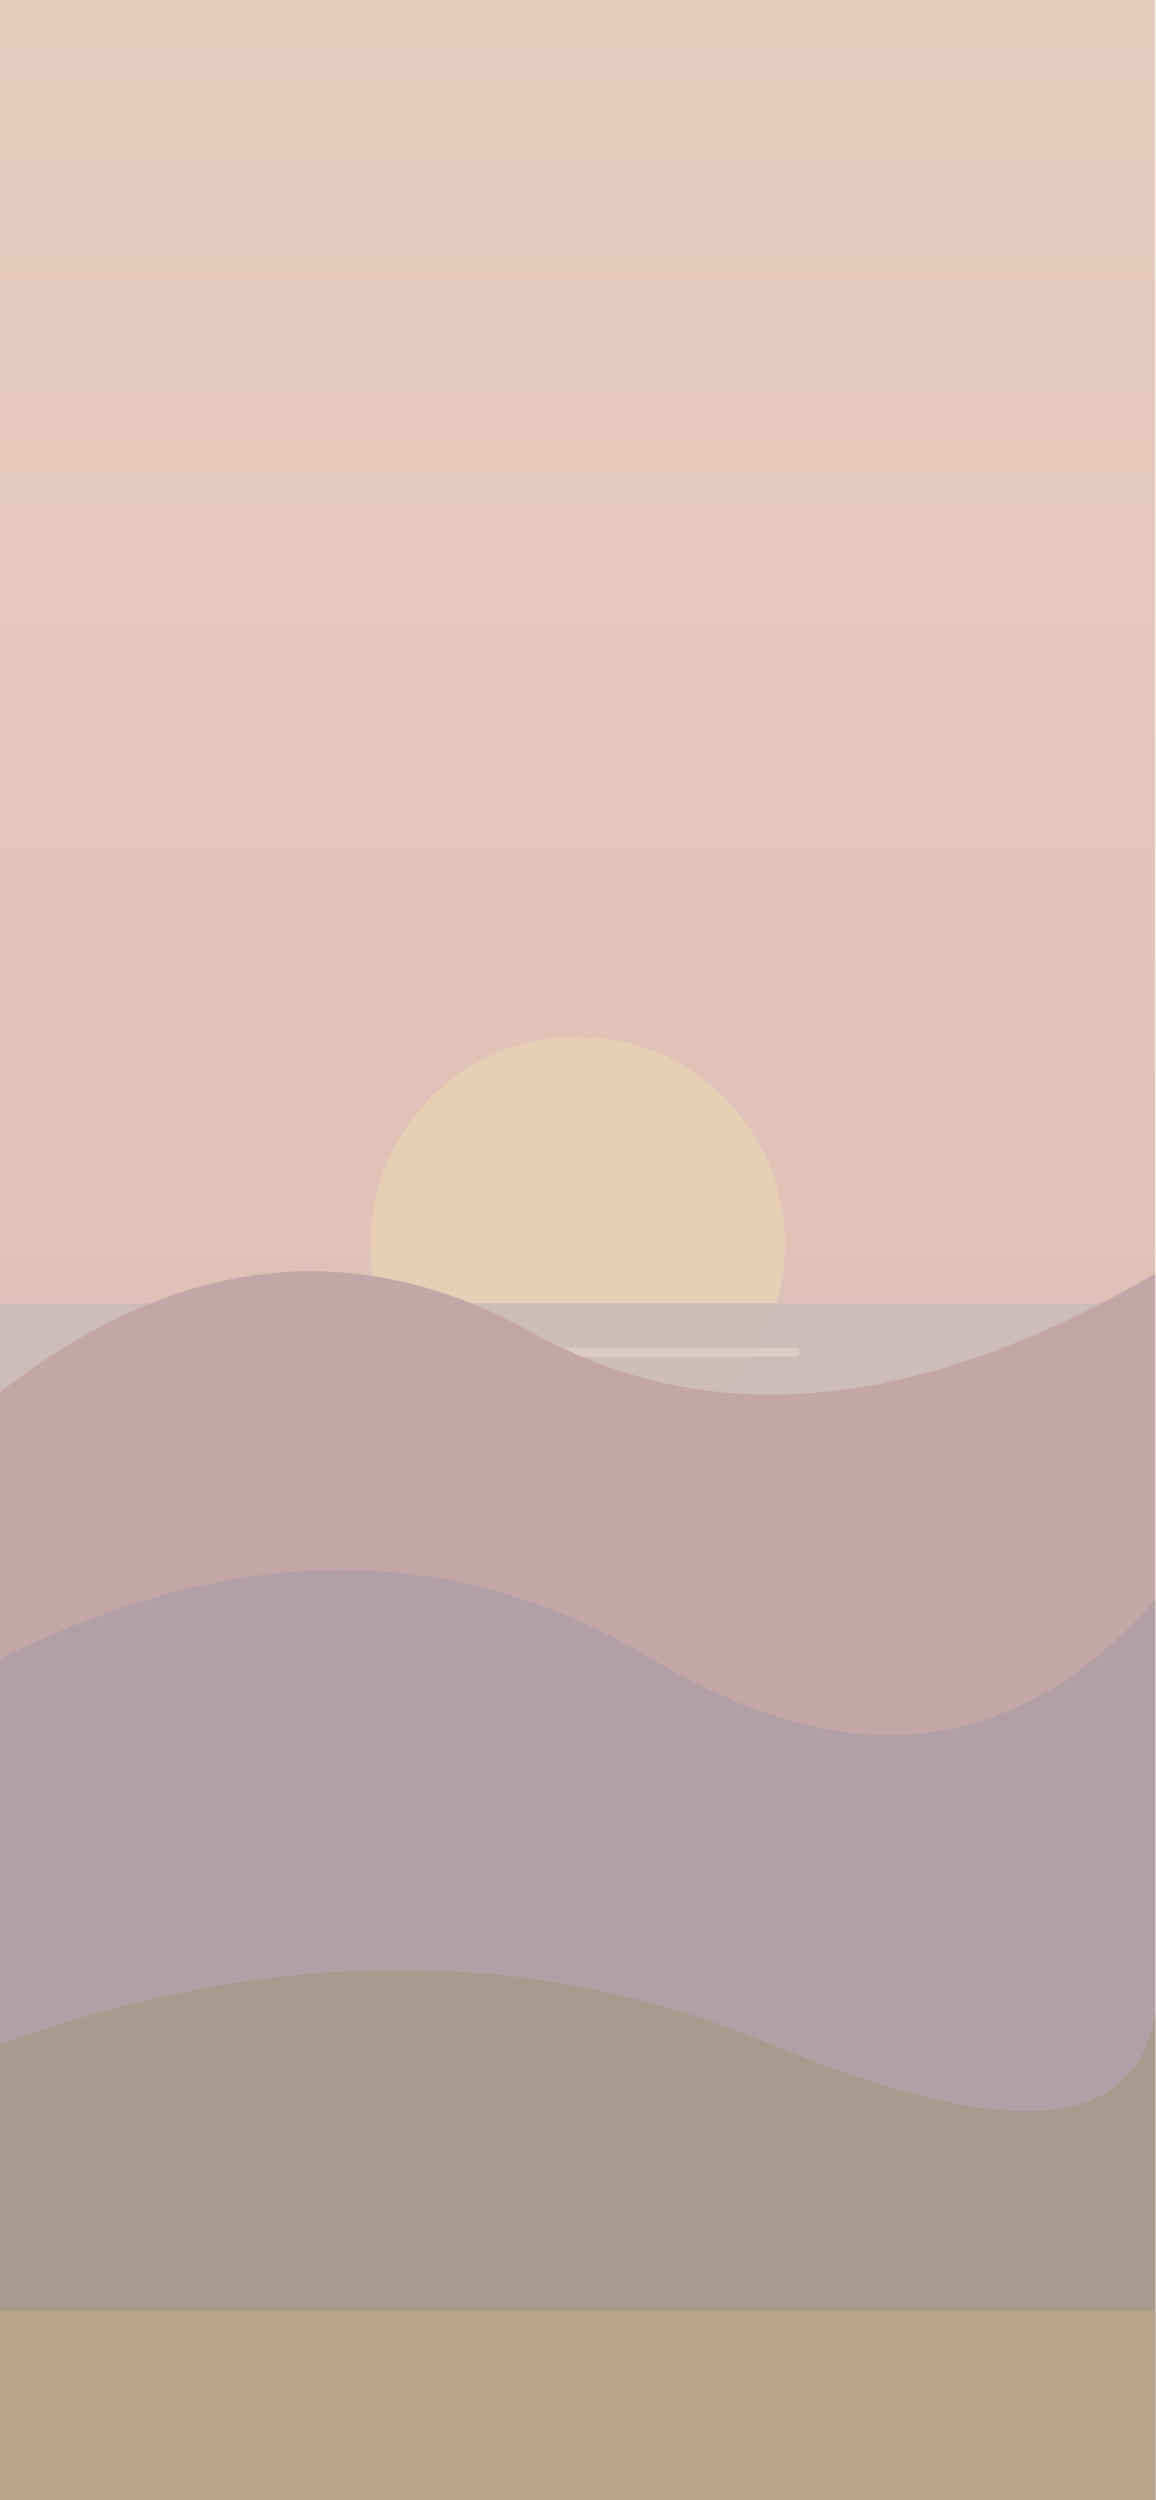
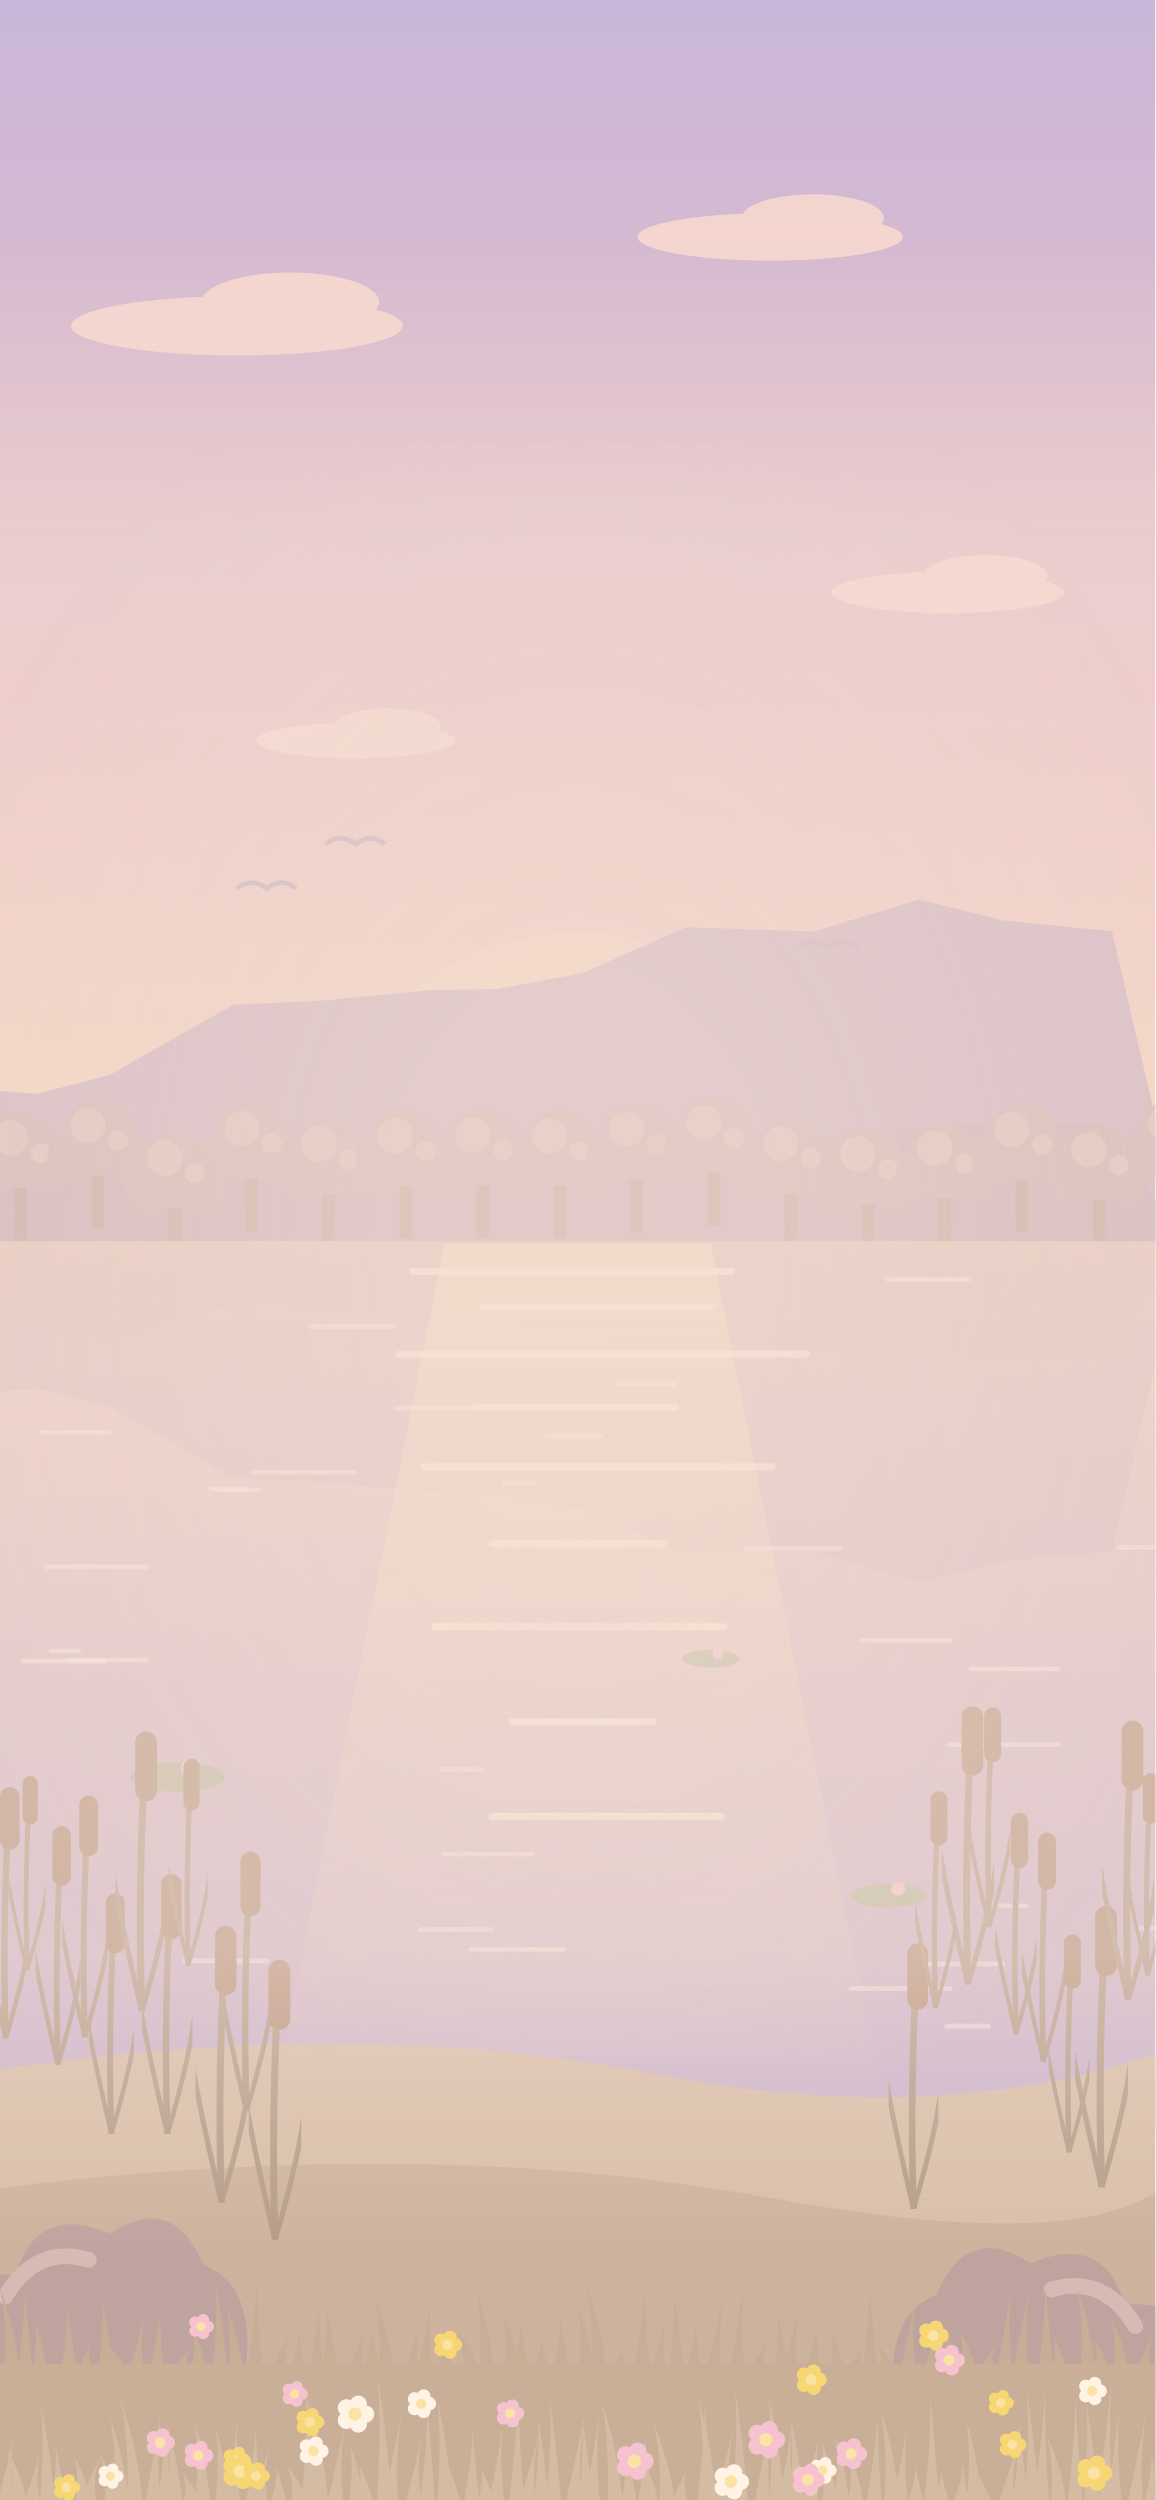
- <svg xmlns="http://www.w3.org/2000/svg" viewBox="0 0 390 844" preserveAspectRatio="xMidYMid slice" data-theme="sunset">
+ <svg xmlns="http://www.w3.org/2000/svg" viewBox="0 0 390 844" preserveAspectRatio="xMidYMid slice" data-theme="sunset" data-v="5">
  <defs>
+     <symbol id="pine" viewBox="0 0 40 80">
+       <path d="M20 0L34 30H27L38 52H29L40 72H0L11 52H2L13 30H6z" />
+       <rect x="17" y="70" width="6" height="10" />
+     </symbol>
+     <symbol id="tree" viewBox="0 0 80 110">
+       <rect x="35" y="60" width="10" height="50" fill="#B39A8C" />
+       <circle cx="40" cy="38" r="30" fill="#C7A7A8" />
+       <circle cx="20" cy="52" r="20" fill="#C7A7A8" />
+       <circle cx="60" cy="52" r="20" fill="#C7A7A8" />
+       <circle cx="32" cy="28" r="14" fill="#D8BAB4" />
+       <circle cx="56" cy="40" r="8" fill="#D8BAB4" />
+     </symbol>
+     <symbol id="bush" viewBox="0 0 60 34">
+       <path d="M0 34Q2 14 16 16Q20 2 34 8Q46 0 52 14Q62 18 60 34z" fill="#BFA39F" />
+       <path d="M14 20Q20 10 30 13" stroke="#D8BAB4" stroke-width="3" fill="none" stroke-linecap="round" />
+     </symbol>
+     <symbol id="flw" viewBox="-6 -6 12 12">
+       <circle cx="3.2" cy="0" r="2.6" />
+       <circle cx="1" cy="3" r="2.6" />
+       <circle cx="-2.6" cy="1.9" r="2.6" />
+       <circle cx="-2.6" cy="-1.9" r="2.6" />
+       <circle cx="1" cy="-3" r="2.6" />
+       <circle r="2" fill="#FBE3A6" />
+     </symbol>
+     <symbol id="msh" viewBox="0 0 20 20">
+       <path d="M7 11h6l1 9H6z" fill="#F4ECDD" />
+       <path d="M0 12Q10-4 20 12z" fill="#E59D8C" />
+       <circle cx="6" cy="8" r="1.6" fill="#FFF8EE" />
+       <circle cx="12" cy="6" r="1.3" fill="#FFF8EE" />
+       <circle cx="15" cy="10" r="1" fill="#FFF8EE" />
+     </symbol>
+     <symbol id="reed" viewBox="0 0 12 70">
+       <path d="M6 70Q5 40 7 8" stroke="#B49C88" stroke-width="1.6" fill="none" />
+       <rect x="4.5" y="6" width="5" height="16" rx="2.5" fill="#B59078" />
+       <path d="M6 70Q0 45-2 30M6 70Q12 50 13 38" stroke="#B49C88" stroke-width="1.2" fill="none" />
+     </symbol>
+     <symbol id="spine" viewBox="0 0 40 80">
+       <path d="M20 0L34 30H27L38 52H29L40 72H0L11 52H2L13 30H6z" fill="#889" />
+       <path d="M20 0L28 16Q20 20 12 16zM13 30Q20 35 27 30L31 38Q20 44 9 38zM11 52Q20 58 29 52L33 60Q20 66 7 60z" fill="#F6F8FC" />
+       <rect x="17" y="72" width="6" height="8" fill="#B39A8C" />
+     </symbol>
    <linearGradient id="sky" x1="0" y1="0" x2="0" y2="1">
-       <stop offset="0" stop-color="#E6CDBE" />
-       <stop offset="1" stop-color="#D9B7B0" />
-     </linearGradient>
+       <stop offset="0" stop-color="#C9B6D9" />
+       <stop offset="0.3" stop-color="#EBC0C3" />
+       <stop offset="0.48" stop-color="#F8D6B6" />
+     </linearGradient>
+     <linearGradient id="lake" x1="0" y1="0" x2="0" y2="1">
+       <stop offset="0" stop-color="#F2CFB9" />
+       <stop offset="0.5" stop-color="#D9BBC6" />
+       <stop offset="1" stop-color="#C8B3CF" />
+     </linearGradient>
+     <linearGradient id="sunR" x1="0" y1="0" x2="0" y2="1">
+       <stop offset="0" stop-color="#FFE6B8" stop-opacity="0.8" />
+       <stop offset="1" stop-color="#FFE6B8" stop-opacity="0" />
+     </linearGradient>
+     <linearGradient id="hz" x1="0" y1="0" x2="0" y2="1">
+       <stop offset=".1" stop-color="#F2DDD3" stop-opacity="0" />
+       <stop offset=".22" stop-color="#F2DDD3" stop-opacity="0.5" />
+       <stop offset=".78" stop-color="#F2DDD3" stop-opacity="0.5" />
+       <stop offset=".9" stop-color="#F2DDD3" stop-opacity="0" />
+     </linearGradient>
+     <radialGradient id="vg" cx=".5" cy=".5" r=".6">
+       <stop offset=".3" stop-color="#F2DDD3" stop-opacity="0.33" />
+       <stop offset="1" stop-color="#F2DDD3" stop-opacity="0" />
+     </radialGradient>
  </defs>
  <rect width="390" height="844" fill="url(#sky)" />
-   <circle cx="195" cy="420" r="70" fill="#E8D4B4" opacity=".7" />
-   <rect y="440" width="390" height="70" fill="#C9B9BE" opacity=".8" />
-   <rect x="120" y="455" width="150" height="3" rx="1.5" fill="#E2D2CB" opacity=".7" />
-   <rect x="150" y="472" width="90" height="3" rx="1.5" fill="#E2D2CB" opacity=".7" />
-   <rect x="90" y="490" width="210" height="3" rx="1.5" fill="#E2D2CB" opacity=".7" />
-   <path d="M0 470 Q90 400 180 450 T390 430 V844 H0z" fill="#C2A6A8" />
-   <path d="M0 560 Q120 500 220 560 T390 540 V844 H0z" fill="#B3A0A6" />
-   <path d="M0 690 Q140 640 260 690 T390 680 V844 H0z" fill="#A99A8E" />
-   <rect y="780" width="390" height="64" fill="#B8A48C" />
+   <g fill="#F9D9CF" opacity=".85" transform="translate(80 110) scale(1)">
+     <ellipse rx="56" ry="10" />
+     <ellipse cx="18" cy="-8" rx="30" ry="10" />
+   </g>
+   <g fill="#F9D9CF" opacity=".85" transform="translate(260 80) scale(0.8)">
+     <ellipse rx="56" ry="10" />
+     <ellipse cx="18" cy="-8" rx="30" ry="10" />
+   </g>
+   <g fill="#F9D9CF" opacity=".85" transform="translate(320 200) scale(0.7)">
+     <ellipse rx="56" ry="10" />
+     <ellipse cx="18" cy="-8" rx="30" ry="10" />
+   </g>
+   <g fill="#F9D9CF" opacity=".85" transform="translate(120 250) scale(0.6)">
+     <ellipse rx="56" ry="10" />
+     <ellipse cx="18" cy="-8" rx="30" ry="10" />
+   </g>
+   <circle cx="195" cy="405" r="90" fill="#FFE3B5" opacity=".35" />
+   <circle cx="195" cy="405" r="48" fill="#FFE7BC" />
+   <path d="M-10 420 -10 367.5 12.5 369.3 37.2 362.8 78.7 339.2 107.8 337.9 144.8 334.3 167.9 333.9 196.7 328.5 231.6 313 274.7 314.5 310.2 303.7 339.1 310.8 375.4 314.4 400 420z" fill="#C6A9BC" />
+   <path d="M-10 420 -10 394.6 36 385.4 81.1 398.4 131 393.6 172.2 391.2 220.1 382.9 270.3 384.1 330.1 378.7 372.2 379.4 400 420z" fill="#C0A3B0" />
+   <use href="#tree" x="-10" y="370.6" width="34" height="50" opacity=".9" />
+   <use href="#tree" x="16" y="366.4" width="34" height="50" opacity=".9" />
+   <use href="#tree" x="42" y="377.5" width="34" height="50" opacity=".9" />
+   <use href="#tree" x="68" y="367.4" width="34" height="50" opacity=".9" />
+   <use href="#tree" x="94" y="372.7" width="34" height="50" opacity=".9" />
+   <use href="#tree" x="120" y="369.9" width="34" height="50" opacity=".9" />
+   <use href="#tree" x="146" y="369.6" width="34" height="50" opacity=".9" />
+   <use href="#tree" x="172" y="370" width="34" height="50" opacity=".9" />
+   <use href="#tree" x="198" y="367.7" width="34" height="50" opacity=".9" />
+   <use href="#tree" x="224" y="365.5" width="34" height="50" opacity=".9" />
+   <use href="#tree" x="250" y="372.5" width="34" height="50" opacity=".9" />
+   <use href="#tree" x="276" y="376.1" width="34" height="50" opacity=".9" />
+   <use href="#tree" x="302" y="374.1" width="34" height="50" opacity=".9" />
+   <use href="#tree" x="328" y="367.8" width="34" height="50" opacity=".9" />
+   <use href="#tree" x="354" y="374.7" width="34" height="50" opacity=".9" />
+   <use href="#tree" x="380" y="365.7" width="34" height="50" opacity=".9" />
+   <rect y="419" width="390" height="300" fill="url(#lake)" />
+   <g transform="translate(0 838) scale(1 -1)" opacity=".35">
+     <path d="M-10 420 -10 367.5 12.5 369.3 37.2 362.8 78.7 339.2 107.8 337.9 144.8 334.3 167.9 333.9 196.7 328.5 231.6 313 274.7 314.5 310.2 303.7 339.1 310.8 375.4 314.4 400 420z" fill="#C6A9BC" />
+     <path d="M-10 420 -10 394.6 36 385.4 81.1 398.4 131 393.6 172.2 391.2 220.1 382.9 270.3 384.1 330.1 378.7 372.2 379.4 400 420z" fill="#C0A3B0" />
+   </g>
+   <path d="M150 420L240 420L300 720L90 720z" fill="url(#sunR)" opacity=".7" />
+   <rect x="138.2" y="428" width="110" height="2.4" rx="1.2" fill="#FFF0D6" opacity=".75" />
+   <rect x="161.6" y="440" width="80" height="2.4" rx="1.2" fill="#FFF0D6" opacity=".75" />
+   <rect x="133.4" y="456" width="140" height="2.4" rx="1.2" fill="#FFF0D6" opacity=".75" />
+   <rect x="159.2" y="474" width="70" height="2.4" rx="1.2" fill="#FFF0D6" opacity=".75" />
+   <rect x="141.9" y="494" width="120" height="2.4" rx="1.2" fill="#FFF0D6" opacity=".75" />
+   <rect x="165" y="520" width="60" height="2.4" rx="1.2" fill="#FFF0D6" opacity=".75" />
+   <rect x="145.5" y="548" width="100" height="2.4" rx="1.2" fill="#FFF0D6" opacity=".75" />
+   <rect x="171.7" y="580" width="50" height="2.4" rx="1.2" fill="#FFF0D6" opacity=".75" />
+   <rect x="164.8" y="612" width="80" height="2.4" rx="1.2" fill="#FFF0D6" opacity=".75" />
+   <rect x="290" y="553" width="31.8" height="1.6" rx=".8" fill="#FBEAE0" opacity=".6" />
+   <rect x="250.9" y="522" width="33.5" height="1.6" rx=".8" fill="#FBEAE0" opacity=".6" />
+   <rect x="319.7" y="588.2" width="38.3" height="1.6" rx=".8" fill="#FBEAE0" opacity=".6" />
+   <rect x="7.1" y="560" width="29" height="1.6" rx=".8" fill="#FBEAE0" opacity=".6" />
+   <rect x="132.8" y="474.6" width="30.8" height="1.6" rx=".8" fill="#FBEAE0" opacity=".6" />
+   <rect x="169.4" y="499.9" width="11.3" height="1.6" rx=".8" fill="#FBEAE0" opacity=".6" />
+   <rect x="377.2" y="521.6" width="13.5" height="1.6" rx=".8" fill="#FBEAE0" opacity=".6" />
+   <rect x="84.4" y="496.3" width="36" height="1.6" rx=".8" fill="#FBEAE0" opacity=".6" />
+   <rect x="70.5" y="501.9" width="12.9" height="1.6" rx=".8" fill="#FBEAE0" opacity=".6" />
+   <rect x="183.3" y="484" width="20.3" height="1.6" rx=".8" fill="#FBEAE0" opacity=".6" />
+   <rect x="286.6" y="670.5" width="35" height="1.6" rx=".8" fill="#FBEAE0" opacity=".6" />
+   <rect x="14.9" y="528.2" width="35.5" height="1.6" rx=".8" fill="#FBEAE0" opacity=".6" />
+   <rect x="12.9" y="482.8" width="24.7" height="1.6" rx=".8" fill="#FBEAE0" opacity=".6" />
+   <rect x="149.1" y="625.1" width="31.5" height="1.6" rx=".8" fill="#FBEAE0" opacity=".6" />
+   <rect x="181.1" y="494.7" width="16.9" height="1.6" rx=".8" fill="#FBEAE0" opacity=".6" />
+   <rect x="103.8" y="447" width="30" height="1.6" rx=".8" fill="#FBEAE0" opacity=".6" />
+   <rect x="61.5" y="661.2" width="29.4" height="1.6" rx=".8" fill="#FBEAE0" opacity=".6" />
+   <rect x="22.1" y="559.7" width="28.1" height="1.6" rx=".8" fill="#FBEAE0" opacity=".6" />
+   <rect x="16.5" y="556.6" width="10.9" height="1.6" rx=".8" fill="#FBEAE0" opacity=".6" />
+   <rect x="298.8" y="431.1" width="29" height="1.6" rx=".8" fill="#FBEAE0" opacity=".6" />
+   <rect x="384.4" y="650.1" width="17" height="1.6" rx=".8" fill="#FBEAE0" opacity=".6" />
+   <rect x="208.5" y="466.4" width="20.3" height="1.6" rx=".8" fill="#FBEAE0" opacity=".6" />
+   <rect x="336.9" y="642.6" width="10.3" height="1.6" rx=".8" fill="#FBEAE0" opacity=".6" />
+   <rect x="148.2" y="596.5" width="15.3" height="1.6" rx=".8" fill="#FBEAE0" opacity=".6" />
+   <rect x="313" y="662.2" width="26.5" height="1.6" rx=".8" fill="#FBEAE0" opacity=".6" />
+   <rect x="141.2" y="650.6" width="25.4" height="1.6" rx=".8" fill="#FBEAE0" opacity=".6" />
+   <rect x="73.5" y="502.2" width="14.8" height="1.6" rx=".8" fill="#FBEAE0" opacity=".6" />
+   <rect x="327.1" y="562.6" width="30.9" height="1.6" rx=".8" fill="#FBEAE0" opacity=".6" />
+   <rect x="318.8" y="683.2" width="15.7" height="1.6" rx=".8" fill="#FBEAE0" opacity=".6" />
+   <rect x="158.2" y="657.3" width="32.9" height="1.6" rx=".8" fill="#FBEAE0" opacity=".6" />
+   <g transform="translate(60 600) scale(1)">
+     <ellipse rx="16" ry="5" fill="#B9B79A" />
+     <circle cx="4" cy="-3" r="3" fill="#F6C2CF" />
+   </g>
+   <g transform="translate(300 640) scale(0.8)">
+     <ellipse rx="16" ry="5" fill="#B9B79A" />
+     <circle cx="4" cy="-3" r="3" fill="#F6C2CF" />
+   </g>
+   <g transform="translate(240 560) scale(0.6)">
+     <ellipse rx="16" ry="5" fill="#B9B79A" />
+     <circle cx="4" cy="-3" r="3" fill="#F6C2CF" />
+   </g>
+   <path d="M-10 700Q120 680 220 700T400 690V844H-10z" fill="#D8BFA8" />
+   <path d="M-10 740Q140 720 260 742T400 730V844H-10z" fill="#CDB39D" />
+   <use href="#reed" x="-6" y="590.9" width="15.9" height="101.7" />
+   <use href="#reed" x="3" y="572.9" width="12.3" height="112.8" />
+   <use href="#reed" x="12" y="578.9" width="15.1" height="148.2" />
+   <use href="#reed" x="21" y="572.2" width="15.3" height="141.9" />
+   <use href="#reed" x="30" y="607.9" width="15.2" height="136.1" />
+   <use href="#reed" x="39" y="561.7" width="17.7" height="131.2" />
+   <use href="#reed" x="48" y="624.5" width="17" height="95.9" />
+   <use href="#reed" x="57" y="565.3" width="13.1" height="120.3" />
+   <use href="#reed" x="66" y="635.1" width="17.5" height="114.7" />
+   <use href="#reed" x="75" y="609.8" width="16.4" height="109.9" />
+   <use href="#reed" x="84" y="637.6" width="17.7" height="133.6" />
+   <use href="#reed" x="300" y="632.1" width="16.8" height="129.1" />
+   <use href="#reed" x="309" y="585.7" width="13.7" height="104.3" />
+   <use href="#reed" x="318" y="564.6" width="17.6" height="107.9" />
+   <use href="#reed" x="327" y="561.9" width="13.9" height="96.2" />
+   <use href="#reed" x="336" y="595.6" width="14" height="100.5" />
+   <use href="#reed" x="345" y="598.1" width="14.5" height="111.2" />
+   <use href="#reed" x="354" y="625.1" width="13.8" height="122.5" />
+   <use href="#reed" x="363" y="630.2" width="17.8" height="112.5" />
+   <use href="#reed" x="372" y="563.2" width="17.7" height="120.8" />
+   <use href="#reed" x="381" y="577.4" width="12.8" height="104.3" />
+   <use href="#reed" x="390" y="584.8" width="12.8" height="92.9" />
+   <use href="#bush" x="-30" y="740" width="120" height="60" />
+   <use href="#bush" x="290" y="750" width="130" height="60" transform="translate(710 0) scale(-1 1)" />
+   <path d="M1.5 800Q2.4 783.4 0.1 772.3Q5 786.2 6.5 800M5.9 800Q8.4 783.7 8.5 772.8Q9.4 786.4 10.9 800M10.8 800Q12.8 790.3 12.1 783.8Q14.3 791.9 15.8 800M20.7 800Q23 786.8 22.7 778Q24.2 789 25.7 800M26 800Q29.3 794.5 30.4 790.8Q29.5 795.4 31 800M33.2 800Q35.2 785.5 34.3 775.9Q36.7 788 38.2 800M37.6 800Q38.5 795.1 36 791.8Q41.1 795.9 42.6 800M43.6 800Q47.2 788.7 48.9 781.1Q47.1 790.6 48.6 800M50.4 800Q53.4 788.4 54.2 780.7Q53.9 790.3 55.4 800M58.5 800Q62.7 794.9 65.2 791.5Q62 795.8 63.5 800M64.8 800Q66.3 790.8 64.7 784.7Q68.3 792.4 69.8 800M71.8 800Q73.6 781.8 72.6 769.6Q75.3 784.8 76.8 800M77.1 800Q78.3 787.2 76.3 778.6Q80.6 789.3 82.1 800M83.6 800Q86.3 782 86.7 770Q87.1 785 88.6 800M91.8 800Q95.8 791.4 98 785.7Q95.3 792.9 96.8 800M98.1 800Q100.8 792 100.9 786.6Q101.6 793.3 103.1 800M104.2 800Q107.1 787 107.7 778.3Q107.7 789.1 109.2 800M109 800Q110.9 787.2 110 778.7Q112.5 789.4 114 800M117.7 800Q122.1 789.8 125 783.1Q121.2 791.5 122.7 800M123.3 800Q125.5 791.9 125 786.5Q126.8 793.3 128.3 800M128 800Q128.7 784.6 126 774.3Q131.5 787.2 133 800M136.4 800Q140 790.8 141.7 784.6Q139.9 792.3 141.4 800M141 800Q144.4 785.4 145.6 775.7Q144.5 787.8 146 800M147.9 800Q149.9 793.3 149.2 788.9Q151.4 794.4 152.9 800M156.1 800Q156.6 791.4 153.7 785.7Q159.6 792.9 161.1 800M161.8 800Q162.9 783.6 160.8 772.6Q165.3 786.3 166.8 800M170.3 800Q171.4 787.9 169.4 779.8Q173.8 789.9 175.3 800M173.4 800Q175.8 789.9 175.7 783.1Q176.9 791.6 178.4 800M180.2 800Q182.7 794 182.7 790Q183.7 795 185.2 800M187 800Q189.3 788.8 189 781.3Q190.5 790.7 192 800M195.3 800Q196.7 786.9 195.1 778.1Q198.8 789.1 200.3 800M199.7 800Q200.4 782.8 197.7 771.4Q203.2 785.7 204.7 800M206 800Q209.8 794.2 211.8 790.3Q209.5 795.2 211 800M214.2 800Q217.2 781.9 217.9 769.8Q217.7 784.9 219.2 800M219.8 800Q223.3 789 224.7 781.7Q223.3 790.8 224.8 800M225.9 800Q228.1 783.6 227.5 772.7Q229.4 786.4 230.9 800M231.7 800Q234.4 790.3 234.8 783.8Q235.2 791.9 236.7 800M238.6 800Q242.8 782.2 245.3 770.3Q242.1 785.1 243.6 800M246.5 800Q249.8 782.2 250.9 770.3Q250 785.1 251.5 800M253.2 800Q257.5 792.9 260.2 788.2Q256.7 794.1 258.2 800M261.2 800Q263.2 788.7 262.5 781.2Q264.7 790.6 266.2 800M264.3 800Q268.2 786.3 270.3 777.1Q267.8 788.6 269.3 800M272.1 800Q275 791 275.7 785.1Q275.6 792.5 277.1 800M280.2 800Q281.8 792.8 280.5 787.9Q283.7 794 285.2 800M286.1 800Q289.8 794.6 291.7 791Q289.6 795.5 291.1 800M291.3 800Q293.6 783.2 293.3 772Q294.8 786 296.3 800M297.2 800Q298.1 794.9 295.8 791.5Q300.7 795.8 302.2 800M304 800Q307.7 784.3 309.5 773.8Q307.5 786.9 309 800M312 800Q315.2 790.8 316.2 784.6Q315.5 792.3 317 800M318.9 800Q319.8 789.9 317.2 783.2Q322.4 791.6 323.9 800M324.4 800Q325.6 792 323.8 786.7Q327.9 793.3 329.4 800M330.6 800Q334.7 794.1 337 790.2Q334.1 795.1 335.6 800M336.6 800Q340.1 782.3 341.5 770.4Q340.1 785.2 341.6 800M342 800Q345.8 782.3 347.6 770.4Q345.5 785.2 347 800M350.6 800Q353 782.5 352.9 770.8Q354.1 785.4 355.6 800M355.1 800Q356.8 793 355.7 788.4Q358.6 794.2 360.1 800M364.9 800Q365.9 783.3 363.6 772.1Q368.4 786 369.9 800M369.4 800Q370.8 793.6 369.2 789.3Q372.9 794.7 374.4 800M375.9 800Q377 789.2 374.9 782.1Q379.4 791 380.9 800M383.6 800Q387.7 791.7 390 786.2Q387.1 793.1 388.6 800" fill="#C7AE96" />
+   <rect y="798" width="390" height="50" fill="#C9AF97" />
+   <path d="M-0.6 844Q3 830.4 4.6 821.4Q2.9 832.7 4.4 844M3.8 844Q4.7 834 2.5 827.3Q7.3 835.6 8.8 844M8.4 844Q11.9 834.4 13.3 828Q11.9 836 13.4 844M13.5 844Q15.1 824.8 13.8 812Q17 828 18.5 844M17.3 844Q19.4 833 18.7 825.6Q20.8 834.8 22.3 844M25.5 844Q26.9 835.1 25.1 829.2Q29 836.6 30.5 844M27.4 844Q31.7 834 34.5 827.4Q30.9 835.7 32.4 844M35.4 844Q36.1 834.6 33.4 828.3Q38.9 836.1 40.4 844M38.4 844Q39.4 827.3 37.1 816.1Q41.9 830.1 43.4 844M43 844Q43.6 823.5 40.6 809.9Q46.5 826.9 48 844M49.1 844Q52.8 825.2 54.5 812.7Q52.6 828.4 54.1 844M53.1 844Q55.6 829.7 55.8 820.2Q56.6 832.1 58.1 844M56.5 844Q58 828.7 56.4 818.5Q60 831.3 61.5 844M62.2 844Q63.3 838.3 61.2 834.5Q65.7 839.2 67.2 844M66 844Q67.4 828.2 65.8 817.6Q69.5 830.8 71 844M72.8 844Q74.3 828.9 72.7 818.9Q76.3 831.4 77.8 844M76 844Q79.2 827 80.3 815.7Q79.5 829.9 81 844M83.1 844Q86 828.8 86.4 818.7Q86.6 831.4 88.1 844M85.3 844Q89.1 833 90.9 825.6Q88.8 834.8 90.3 844M91.6 844Q93.8 837.1 93.3 832.5Q95.1 838.2 96.6 844M98.3 844Q99.3 837.2 97 832.7Q101.8 838.3 103.3 844M101.9 844Q103.9 821.4 103.3 806.3Q105.4 825.2 106.9 844M105.7 844Q106.6 823.5 104.2 809.9Q109.2 826.9 110.7 844M110.8 844Q114.7 827 116.8 815.7Q114.3 829.8 115.8 844M117.9 844Q119.5 832.6 118.1 824.9Q121.4 834.5 122.9 844M120.8 844Q122.4 836.7 121.1 831.9Q124.3 837.9 125.8 844M127.3 844Q128.9 819.2 127.5 802.7Q130.8 823.4 132.3 844M129.4 844Q133.8 824.1 136.6 810.9Q132.9 827.4 134.4 844M137.2 844Q140.7 830.8 142.1 822Q140.7 833 142.2 844M141.9 844Q144.4 824 144.3 810.7Q145.4 827.4 146.9 844M147.7 844Q149.2 823.3 147.6 809.5Q151.2 826.7 152.7 844M150.3 844Q152.3 837.4 151.6 833Q153.8 838.5 155.3 844M156.8 844Q159.4 829.3 159.5 819.5Q160.3 831.7 161.8 844M161.5 844Q163.4 837.4 162.5 833Q165 838.5 166.5 844M165.2 844Q168.4 829.1 169.5 819.2Q168.7 831.6 170.2 844M171.9 844Q174.6 822.8 174.8 808.7Q175.4 826.4 176.9 844M175.7 844Q180.2 828.2 183.1 817.7Q179.2 830.8 180.7 844M180.3 844Q182.3 827.1 181.7 815.8Q183.8 829.9 185.3 844M184.4 844Q186.4 823.6 185.7 810Q187.9 827 189.4 844M191.2 844Q195.6 824.4 198.3 811.3Q194.7 827.6 196.2 844M195.3 844Q197.3 827.6 196.5 816.6Q198.8 830.3 200.3 844M197.4 844Q201 825.7 202.5 813.5Q200.9 828.8 202.4 844M205.1 844Q205.8 823.7 203 810.2Q208.6 827.1 210.1 844M209.9 844Q211.9 833.5 211.2 826.5Q213.4 835.2 214.9 844M215.5 844Q217.8 830.9 217.6 822.2Q219 833.1 220.5 844M217.1 844Q218.4 835.5 216.7 829.8Q220.6 836.9 222.1 844M222.6 844Q223.3 828.5 220.6 818.2Q226.1 831.1 227.6 844M227 844Q230.4 837.4 231.8 833.1Q230.5 838.5 232 844M235.4 844Q237.9 823.9 238 810.5Q238.9 827.2 240.4 844M236.9 844Q237.9 823.2 235.7 809.3Q240.4 826.7 241.9 844M241.6 844Q245.5 828.8 247.7 818.6Q245.1 831.3 246.6 844M247.4 844Q249.2 821.6 248.2 806.6Q250.9 825.3 252.4 844M254.9 844Q258.8 824.1 261 810.9Q258.4 827.4 259.9 844M259.8 844Q261.1 822.5 259.3 808.2Q263.3 826.1 264.8 844M262.8 844Q266.2 828.1 267.5 817.5Q266.3 830.7 267.8 844M266.5 844Q268.2 827.4 266.9 816.4Q270 830.2 271.5 844M271.2 844Q275 830 276.8 820.7Q274.7 832.4 276.2 844M277.6 844Q279 832 277.3 823.9Q281.1 834 282.6 844M281.7 844Q283.3 831.1 281.9 822.4Q285.2 833.2 286.7 844M286.4 844Q288 834.6 286.8 828.3Q289.9 836.1 291.4 844M292.7 844Q295.7 826.4 296.5 814.7Q296.2 829.4 297.7 844M298.6 844Q299.6 825.6 297.4 813.4Q302.1 828.7 303.6 844M301.4 844Q304.9 828.5 306.3 818.2Q304.9 831.1 306.4 844M306.7 844Q309.1 837.3 309 832.8Q310.2 838.4 311.7 844M312.1 844Q314.4 823.2 314.1 809.3Q315.6 826.7 317.1 844M315.2 844Q317.7 838.5 317.8 834.9Q318.7 839.4 320.2 844M322.2 844Q324.8 836.9 325 832.2Q325.7 838.1 327.2 844M326.5 844Q327.9 827.8 326.3 817Q330 830.5 331.5 844M329.4 844Q331.1 838.8 329.9 835.3Q332.9 839.6 334.4 844M337.5 844Q341.9 830.6 344.8 821.7Q341 832.9 342.5 844M342 844Q344.3 827.3 343.9 816.1Q345.5 830.1 347 844M345.9 844Q347.7 822.1 346.7 807.4Q349.4 825.7 350.9 844M349.1 844Q352.1 820.9 352.9 805.4Q352.6 824.7 354.1 844M354.9 844Q355.8 831 353.4 822.4Q358.4 833.2 359.9 844M360.5 844Q363 823.2 363 809.3Q364 826.6 365.5 844M365.9 844Q367.7 824.1 366.7 810.9Q369.4 827.4 370.9 844M370.6 844Q373.9 819.4 375.2 802.9Q374.1 823.5 375.6 844M373.6 844Q376.7 825.7 377.6 813.5Q377.1 828.7 378.6 844M380.9 844Q385 824.9 387.5 812.1Q384.4 828.1 385.9 844M386.5 844Q388.9 834.9 388.8 828.9Q390 836.4 391.5 844" fill="#D4BCA4" />
+   <use href="#flw" x="17.7" y="834.2" width="9.5" height="11.1" fill="#F7D774" />
+   <use href="#flw" x="272.5" y="829.2" width="10.6" height="9.6" fill="#FFF3E6" />
+   <use href="#flw" x="362.9" y="802.1" width="11.7" height="10.2" fill="#FFF3E6" />
+   <use href="#flw" x="207.4" y="824" width="13.5" height="13.8" fill="#F6C2CF" />
+   <use href="#flw" x="281.1" y="822.8" width="12.5" height="11.2" fill="#F6C2CF" />
+   <use href="#flw" x="331.3" y="806.6" width="13" height="9.2" fill="#F7D774" />
+   <use href="#flw" x="98.7" y="812.6" width="11.7" height="10.2" fill="#F7D774" />
+   <use href="#flw" x="268.2" y="797.9" width="11.2" height="11" fill="#F7D774" />
+   <use href="#flw" x="167.1" y="809.4" width="10.1" height="10.7" fill="#F6C2CF" />
+   <use href="#flw" x="113.1" y="808.3" width="13.5" height="13.4" fill="#FFF3E6" />
+   <use href="#flw" x="74.5" y="825.7" width="10.6" height="9.8" fill="#F7D774" />
+   <use href="#flw" x="309.6" y="782.4" width="10.9" height="12.2" fill="#F7D774" />
+   <use href="#flw" x="31.8" y="831.4" width="10.9" height="9.1" fill="#FFF3E6" />
+   <use href="#flw" x="136.2" y="806.3" width="12" height="10.4" fill="#FFF3E6" />
+   <use href="#flw" x="336.9" y="819.2" width="9.8" height="12.2" fill="#F7D774" />
+   <use href="#flw" x="100" y="822.2" width="11.6" height="10.6" fill="#FFF3E6" />
+   <use href="#flw" x="251.8" y="816.7" width="13.5" height="13.9" fill="#F6C2CF" />
+   <use href="#flw" x="48.6" y="819.4" width="10.9" height="10.4" fill="#F6C2CF" />
+   <use href="#flw" x="74.6" y="827.4" width="12.8" height="13.8" fill="#F7D774" />
+   <use href="#flw" x="80" y="831" width="12.8" height="9.8" fill="#F7D774" />
+   <use href="#flw" x="61" y="780.9" width="13.7" height="9.1" fill="#F6C2CF" />
+   <use href="#flw" x="145" y="786.5" width="12.1" height="10.2" fill="#F7D774" />
+   <use href="#flw" x="314.4" y="791.3" width="12" height="11" fill="#F6C2CF" />
+   <use href="#flw" x="60.5" y="823.7" width="12.9" height="10.5" fill="#F6C2CF" />
+   <use href="#flw" x="266.1" y="831.3" width="13.3" height="11.7" fill="#F6C2CF" />
+   <use href="#flw" x="94.8" y="802.1" width="9.3" height="12.2" fill="#F6C2CF" />
+   <use href="#flw" x="240.2" y="831.5" width="13.1" height="12.7" fill="#FFF3E6" />
+   <use href="#flw" x="362.9" y="828.4" width="12.8" height="13.1" fill="#F7D774" />
+   <path d="M80 300q5-4 10 0q5-4 10 0" stroke="#B8A0B4" stroke-width="1.6" fill="none" />
+   <path d="M110 285q5-4 10 0q5-4 10 0" stroke="#B8A0B4" stroke-width="1.6" fill="none" />
+   <path d="M270 320q5-4 10 0q5-4 10 0" stroke="#B8A0B4" stroke-width="1.6" fill="none" />
+   <rect width="390" height="844" fill="url(#hz)" />
+   <rect y="150" width="390" height="544" fill="url(#vg)" />
</svg>
